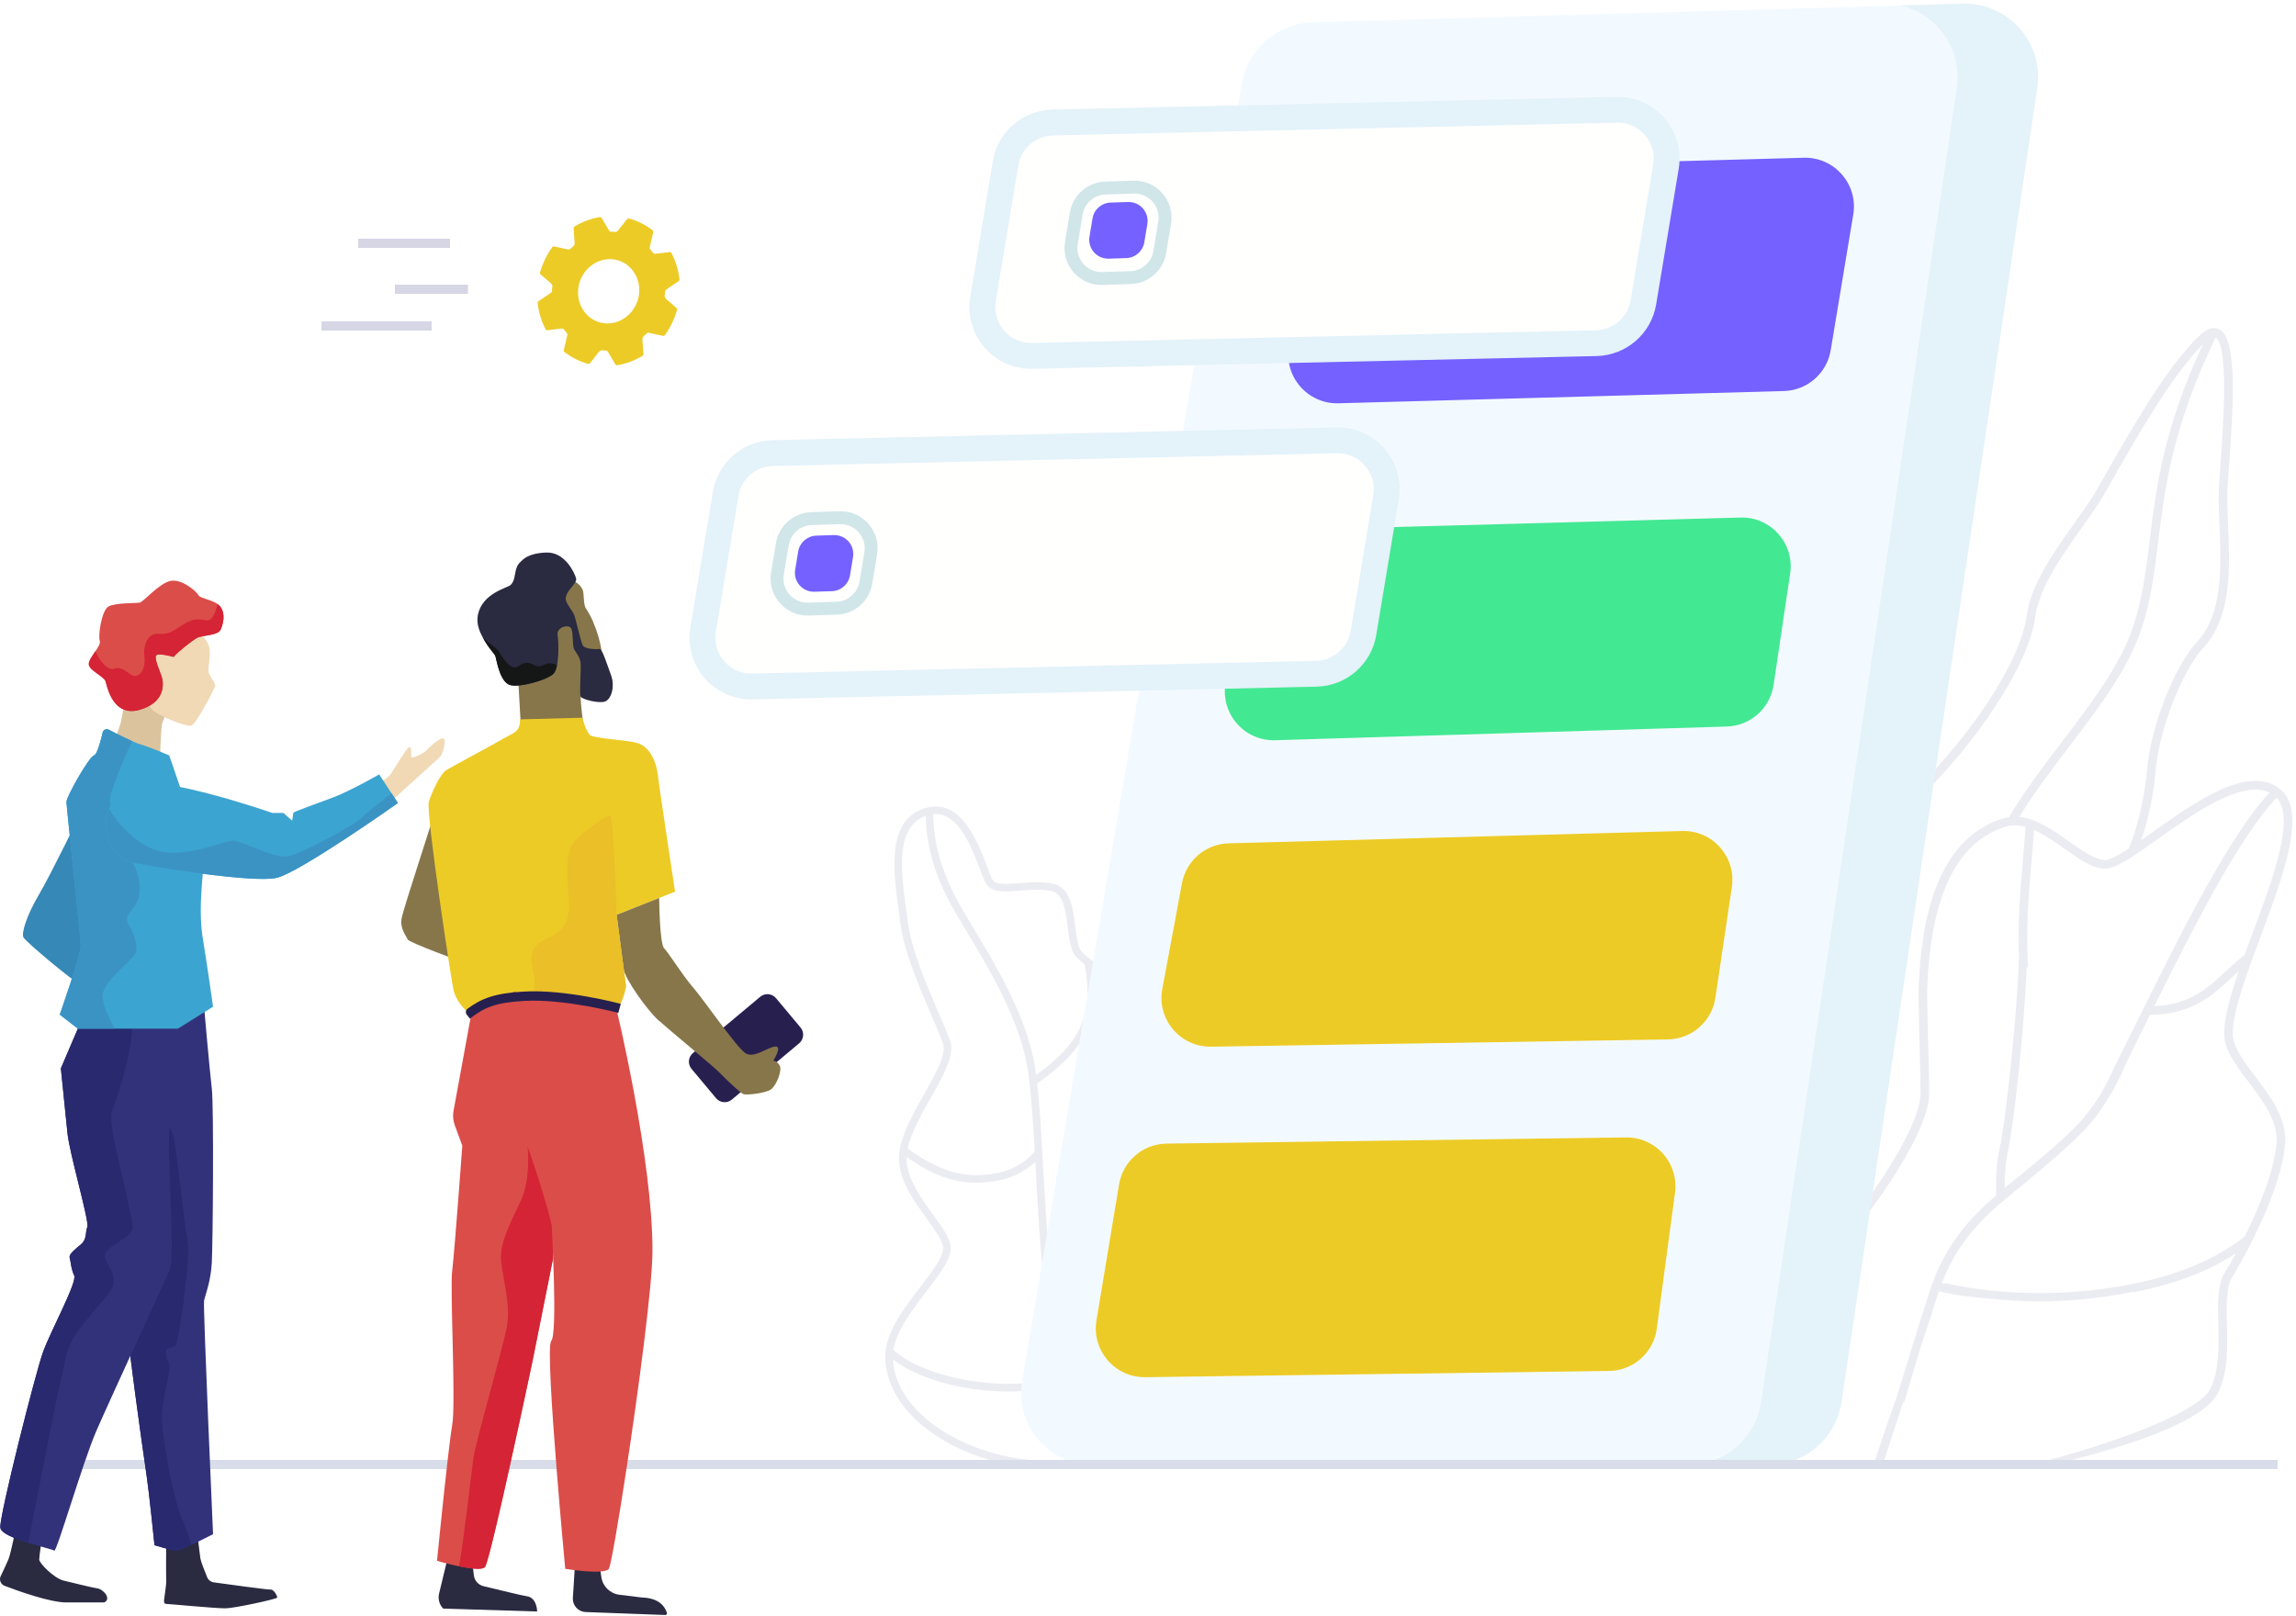
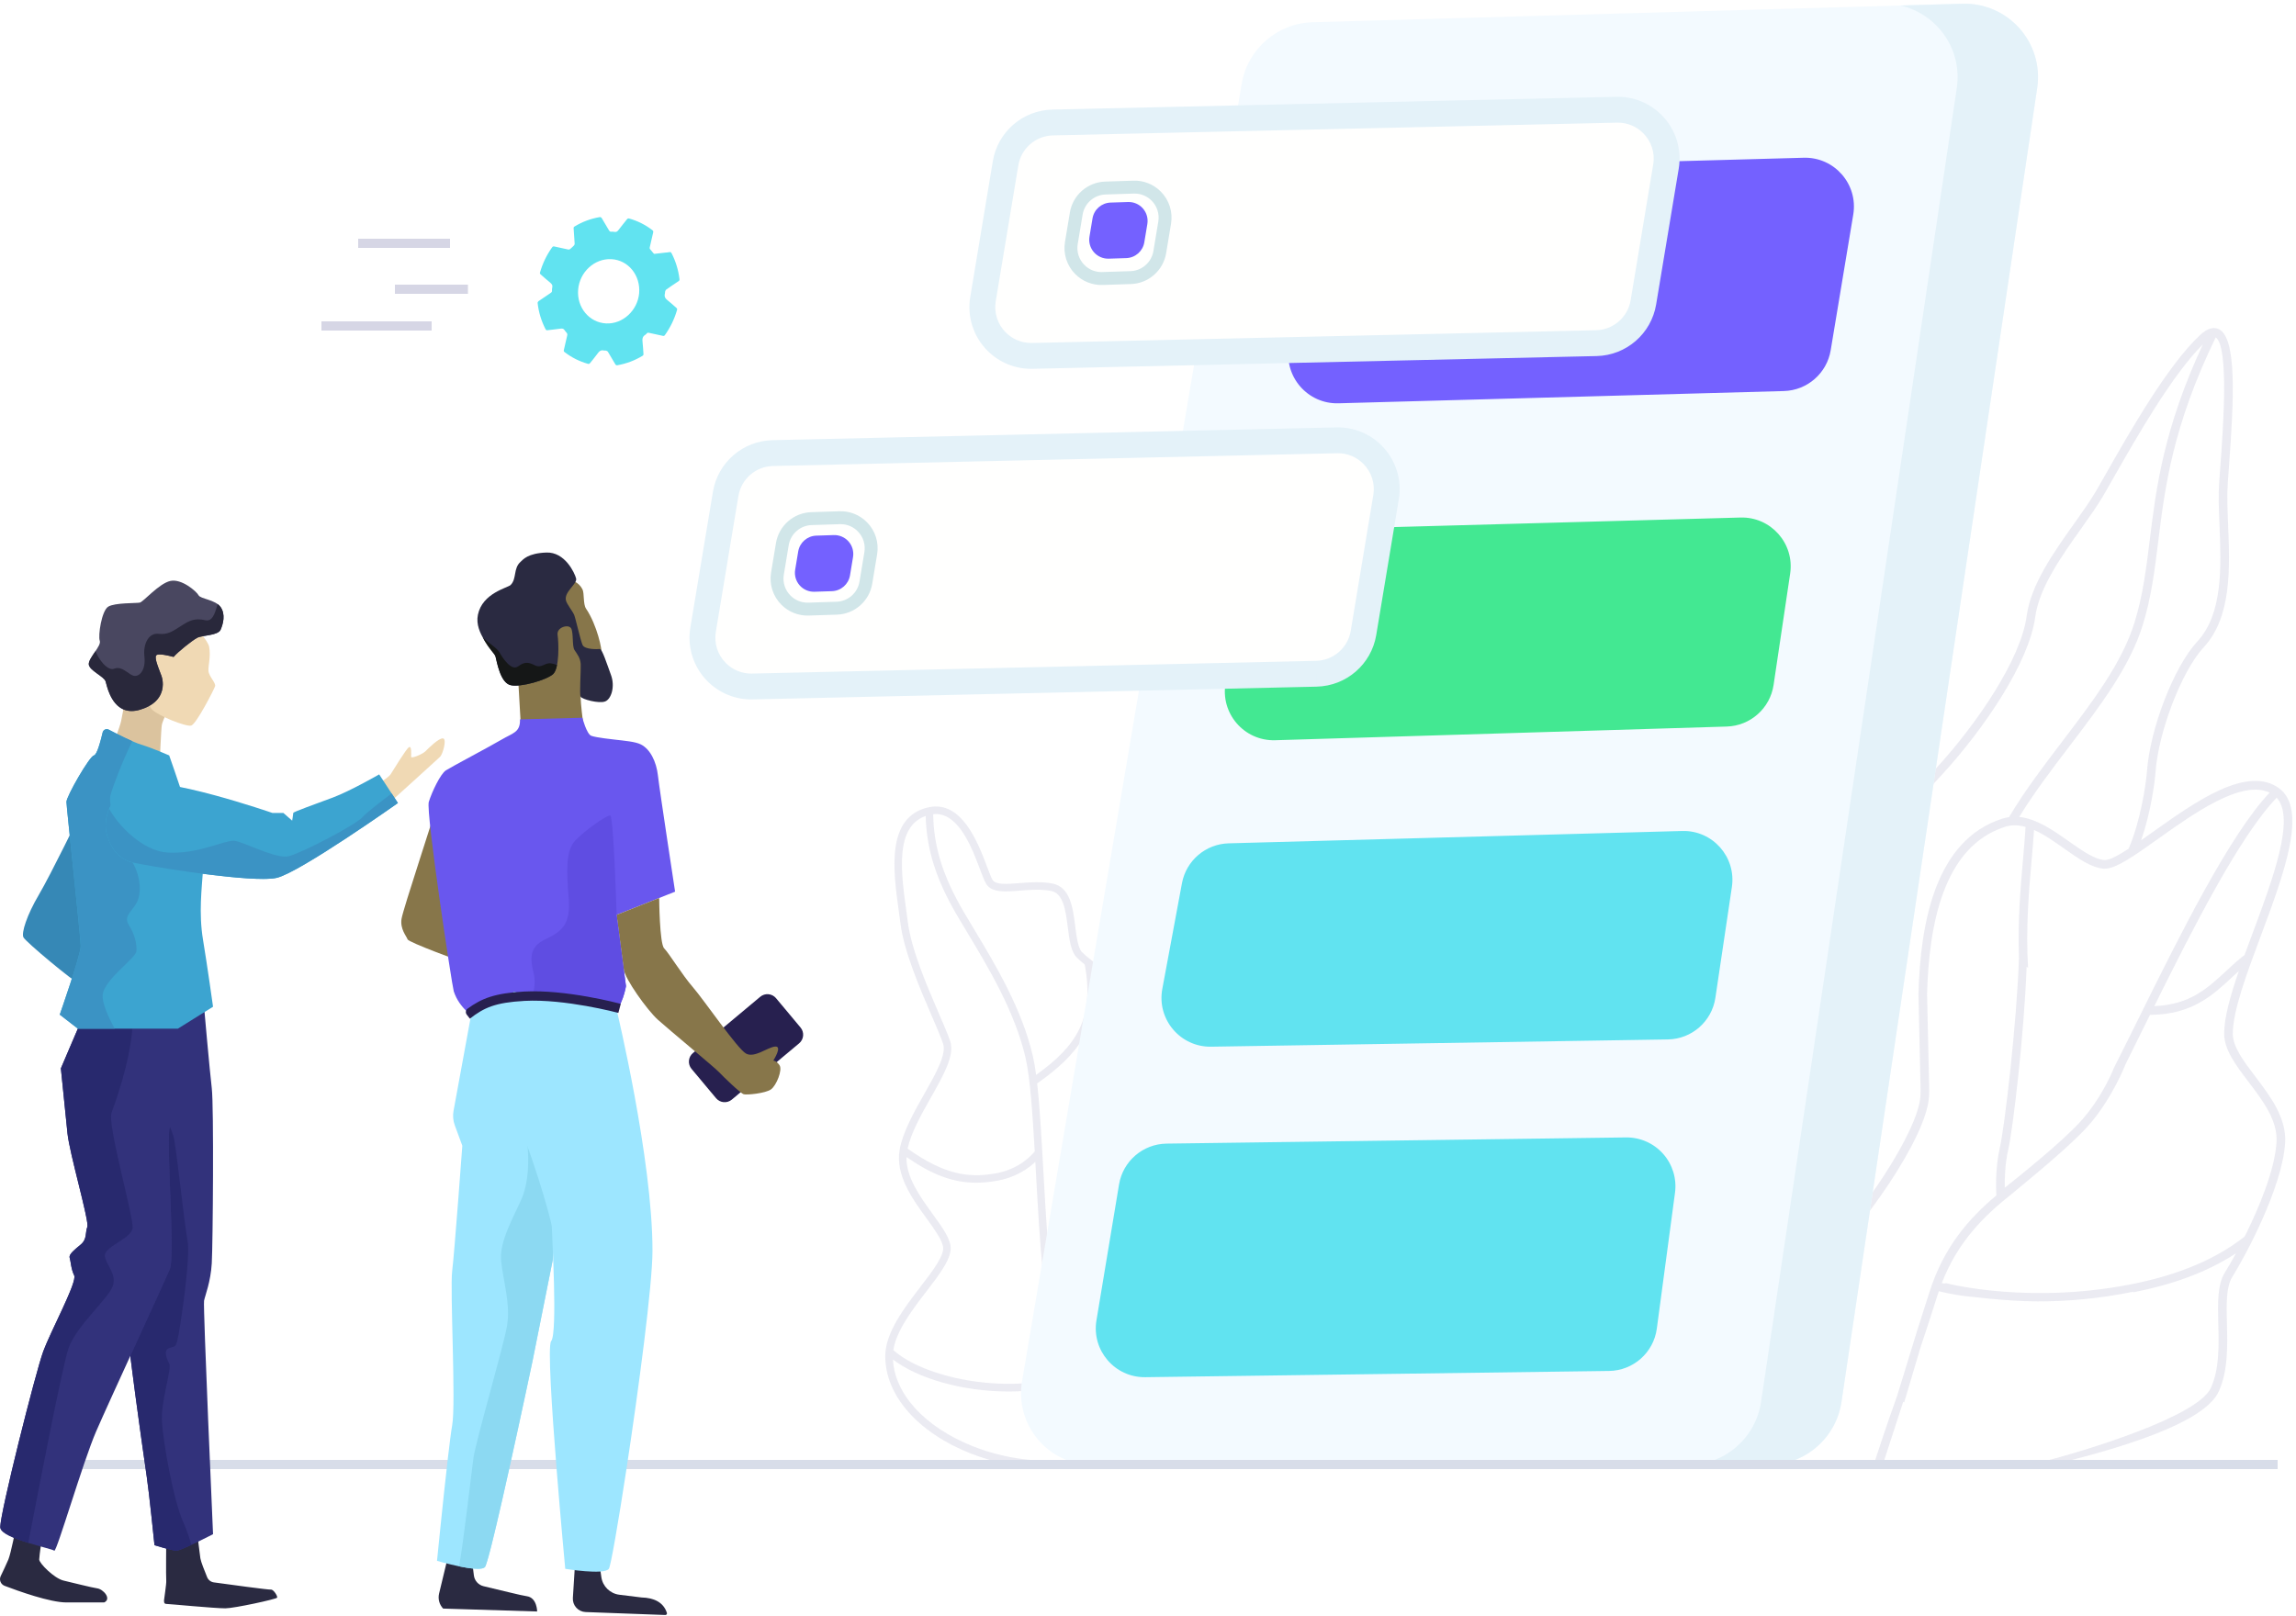
<svg xmlns="http://www.w3.org/2000/svg" width="250" height="176" viewBox="0 0 250 176">
  <g fill="none" fill-rule="evenodd">
    <path fill="#32327B" d="M247.878 124.439c-.202 3.03-1.906 7.113-3.46 10.224-3.216 2.555-7.272 4.112-11.456 5.019-11.644 2.526-20.977.095-21.07.07-.179.059-.326.025-.46-.009 1.77-4.571 4.651-7.366 7.688-9.768 1.978-1.647 6.384-5.219 8.335-7.452 2.528-2.892 3.941-6.496 4-6.648.674-1.367 1.409-2.85 2.192-4.432l.453-.915c4.553-.023 6.784-2.093 8.94-4.098.248-.232.493-.457.737-.678-.924 2.671-1.598 5.066-1.598 6.835 0 1.75 1.288 3.445 2.652 5.241 1.577 2.076 3.206 4.222 3.047 6.61zm-5.628 14.166c-.818 1.31-.767 3.293-.71 5.59.06 2.314.126 4.937-.813 6.97-1.455 3.154-13.827 6.897-18.55 8.095H205.09c.365-1.122 1.191-3.659 2.136-6.572l.115.034 1.763-5.94a313.261 313.261 0 0 0 1.853-5.696c.05-.157.106-.304.158-.457.65.167 1.528.34 2.58.497.015-.016 4.675.612 8.197.612 3.044 0 6.598-.27 10.41-1.06l-.037.071c3.989-.773 7.913-2.09 11.198-4.25a41.93 41.93 0 0 1-1.213 2.106zm-48.833 20.655c-.262-2.424-1.315-15.022 4.197-20.445 5.587-5.495 12.087-14.921 12.425-19.313.032-.413.026-1 .003-1.714h-.939c.024.697.03 1.262 0 1.642-.289 3.764-6.192 12.86-12.146 18.716-5.82 5.725-4.79 18.368-4.486 21.127l-4.658.113c.19-2.7 1.14-15.344 2.513-20.841 1.182-4.726 5.168-10.468 7.805-14.266.811-1.17 1.512-2.18 1.989-2.95 1.49-2.412 2.282-10.739 2.918-17.43.268-2.823.5-5.261.744-6.9.767-5.152 5.029-9.768 7.319-12.249l.38-.411c4.565-4.974 9.466-12.203 10.125-17.14.425-3.19 2.853-6.606 4.995-9.621.922-1.298 1.793-2.524 2.45-3.65.319-.547.697-1.213 1.123-1.963 2.392-4.207 6.335-11.138 9.683-14.457-4.289 9.236-5.085 15.645-5.785 21.329-.381 3.087-.74 6.004-1.653 8.955-1.364 4.414-4.53 8.573-7.883 12.977-2.023 2.657-4.111 5.404-5.784 8.228a4.34 4.34 0 0 0-.724.16c-7.305 2.338-8.929 11.373-9.137 19.093l.212 9.538h.939l-.213-9.538c.203-7.436 1.735-16.04 8.484-18.2.74-.237 1.49-.2 2.241.009-.06 1.042-.162 2.218-.272 3.464-.278 3.139-.595 6.892-.447 10.81-.238 7.002-1.54 18.322-2.09 20.697-.503 2.181-.406 4.56-.371 5.158-2.996 2.528-5.735 5.612-7.312 10.616-.35 1.11-.814 2.562-1.328 4.166l-2.157 7.028c-1.194 3.332-2.164 6.309-2.475 7.262h-10.685zm47.84-122.516c1.471 1 .798 10.078.508 13.992a192.69 192.69 0 0 0-.142 1.987c-.082 1.328-.02 2.856.046 4.474.184 4.521.393 9.645-2.423 12.682-2.533 2.733-5.145 9.477-5.478 14.152-.109 1.514-.74 5.526-2.001 8.412-1.108.718-2.05 1.227-2.581 1.227-1.12-.063-2.458-1.008-3.873-2.009-1.678-1.186-3.528-2.492-5.45-2.687 1.593-2.604 3.533-5.16 5.42-7.637 3.404-4.471 6.619-8.695 8.032-13.268.937-3.03 1.302-5.987 1.687-9.117.721-5.85 1.544-12.475 6.256-22.208zM235 91.347c3.872-2.757 9.1-6.476 12.126-5.02-4.39 4.638-9.88 15.731-14.32 24.7a580.66 580.66 0 0 1-2.64 5.291c-.486 1.235-1.69 3.613-3.416 5.587-1.963 2.247-6.66 6.028-8.464 7.453-.013-.985.03-2.623.375-4.117.531-2.302 1.76-12.864 2.005-19.952.053.04.11.071.16.115-.264-4.268.09-8.399.391-11.798.102-1.144.196-2.23.259-3.216 1.105.49 2.21 1.27 3.297 2.038 1.528 1.08 2.971 2.1 4.317 2.178 1.244.073 3.297-1.399 5.91-3.26zm10.285 10.265c-.302.808-.6 1.608-.885 2.391-.709.544-1.365 1.15-1.998 1.74-2.035 1.892-3.953 3.68-7.831 3.836 4.267-8.604 9.32-18.544 13.327-22.7 2.053 2.212-.419 8.847-2.613 14.733zm.878.328c2.527-6.774 5.138-13.78 1.994-16.088-3.472-2.55-9.144 1.487-13.701 4.73-.44.314-.884.63-1.319.933 1.046-2.982 1.49-6.332 1.567-7.417.316-4.422 2.858-11.022 5.231-13.581 3.081-3.323 2.864-8.654 2.672-13.358-.065-1.593-.126-3.098-.046-4.377.034-.553.084-1.224.14-1.976.545-7.336.87-14-1.104-14.954-.587-.283-1.265-.08-2.011.609-3.528 3.256-7.721 10.633-10.226 15.04-.424.747-.8 1.41-1.118 1.954-.636 1.09-1.495 2.3-2.405 3.58-2.205 3.103-4.704 6.62-5.16 10.04-.631 4.735-5.42 11.764-9.887 16.63l-.378.41c-2.358 2.553-6.747 7.308-7.557 12.746-.248 1.663-.48 4.113-.75 6.949-.594 6.246-1.407 14.8-2.782 17.026-.464.75-1.158 1.75-1.962 2.907-2.676 3.856-6.72 9.682-7.943 14.575-1.556 6.223-2.535 20.897-2.576 21.519h35.336c11.636-2.706 18.104-5.466 19.403-8.28 1.03-2.23.96-4.97.898-7.385-.052-2.057-.1-4 .567-5.07 1.393-2.228 5.441-9.694 5.769-14.601.182-2.74-1.634-5.13-3.236-7.24-1.266-1.667-2.461-3.24-2.461-4.674 0-2.478 1.48-6.446 3.045-10.647z" opacity=".1" />
-     <path fill="#EDCB26" d="M67.154 39.785l.075-.006a7.906 7.906 0 0 0 2.726-1.024c.083-.052.119-.106.109-.204-.033-.42-.047-.848-.097-1.264-.043-.346-.028-.643.314-.835.055-.03.1-.088.139-.137.051-.06.102-.082.164-.079l.067.01c.507.114 1.01.217 1.518.33l.07.01c.057.004.105-.014.152-.082a8.96 8.96 0 0 0 1.328-2.743c.025-.096.013-.161-.07-.23-.314-.263-.609-.556-.933-.804-.266-.199-.417-.416-.313-.777.019-.064-.002-.135.021-.2.024-.077.062-.173.119-.212.44-.313.887-.612 1.335-.91.093-.06.125-.13.107-.237a8.376 8.376 0 0 0-.844-2.784c-.048-.092-.093-.154-.18-.158l-.087.011c-.135.035-.276.038-.414.05l-1.22.14-.076-.055c-.137-.16-.27-.32-.402-.485-.024-.034-.027-.103-.019-.15.123-.542.242-1.084.373-1.622.037-.138.004-.209-.096-.283a7.361 7.361 0 0 0-2.5-1.252l-.081-.015c-.066-.004-.115.023-.172.096-.31.398-.637.782-.938 1.185-.106.137-.208.2-.351.194l-.079-.01a.844.844 0 0 0-.145-.018 2.528 2.528 0 0 0-.198 0l-.043.002c-.086-.004-.143-.047-.194-.134a63.175 63.175 0 0 0-.812-1.369.246.246 0 0 0-.164-.094l-.023.002a7.78 7.78 0 0 0-2.761 1.026c-.089.057-.106.107-.1.204.043.556.082 1.115.112 1.67a.297.297 0 0 1-.068.187c-.134.138-.277.27-.424.393a.277.277 0 0 1-.172.057h-.013a90.355 90.355 0 0 1-1.55-.337l-.056-.009c-.066-.003-.11.024-.161.091a8.87 8.87 0 0 0-1.324 2.738c-.03.096-.017.157.058.217.351.3.683.619 1.04.896.204.16.296.326.222.592a.817.817 0 0 0-.017.274c.007.125-.043.198-.145.262-.443.294-.882.594-1.322.897-.051.04-.108.139-.1.2a8.094 8.094 0 0 0 .87 2.864c.037.069.08.102.144.105l.05-.003c.473-.06.944-.102 1.418-.172a.81.81 0 0 1 .154-.01c.134.006.237.062.32.21.062.105.166.18.233.285.035.054.06.143.045.202-.12.552-.247 1.1-.379 1.646-.021.101-.003.153.071.212a7.435 7.435 0 0 0 2.541 1.282l.07.013c.074.004.128-.03.185-.103.27-.349.566-.683.82-1.043.152-.215.309-.348.535-.337a.612.612 0 0 1 .135.022l.05.008.073-.002h.051l.067.01c.07.022.159.06.198.121.278.45.55.91.813 1.37.042.073.088.101.15.105m-.593-11.56h.016c1.833.1 3.182 1.76 3.018 3.703-.165 1.892-1.79 3.385-3.59 3.296h-.016c-1.846-.1-3.2-1.751-3.036-3.686.162-1.915 1.782-3.403 3.608-3.313" />
+     <path fill="#61E3F0" d="M67.154 39.785l.075-.006a7.906 7.906 0 0 0 2.726-1.024c.083-.052.119-.106.109-.204-.033-.42-.047-.848-.097-1.264-.043-.346-.028-.643.314-.835.055-.03.1-.088.139-.137.051-.06.102-.082.164-.079l.067.01c.507.114 1.01.217 1.518.33l.07.01c.057.004.105-.014.152-.082a8.96 8.96 0 0 0 1.328-2.743c.025-.096.013-.161-.07-.23-.314-.263-.609-.556-.933-.804-.266-.199-.417-.416-.313-.777.019-.064-.002-.135.021-.2.024-.077.062-.173.119-.212.44-.313.887-.612 1.335-.91.093-.06.125-.13.107-.237a8.376 8.376 0 0 0-.844-2.784c-.048-.092-.093-.154-.18-.158l-.087.011c-.135.035-.276.038-.414.05l-1.22.14-.076-.055c-.137-.16-.27-.32-.402-.485-.024-.034-.027-.103-.019-.15.123-.542.242-1.084.373-1.622.037-.138.004-.209-.096-.283a7.361 7.361 0 0 0-2.5-1.252l-.081-.015c-.066-.004-.115.023-.172.096-.31.398-.637.782-.938 1.185-.106.137-.208.2-.351.194l-.079-.01a.844.844 0 0 0-.145-.018 2.528 2.528 0 0 0-.198 0l-.043.002c-.086-.004-.143-.047-.194-.134a63.175 63.175 0 0 0-.812-1.369.246.246 0 0 0-.164-.094l-.023.002a7.78 7.78 0 0 0-2.761 1.026c-.089.057-.106.107-.1.204.043.556.082 1.115.112 1.67a.297.297 0 0 1-.068.187c-.134.138-.277.27-.424.393a.277.277 0 0 1-.172.057h-.013a90.355 90.355 0 0 1-1.55-.337l-.056-.009c-.066-.003-.11.024-.161.091a8.87 8.87 0 0 0-1.324 2.738c-.03.096-.017.157.058.217.351.3.683.619 1.04.896.204.16.296.326.222.592a.817.817 0 0 0-.017.274c.007.125-.043.198-.145.262-.443.294-.882.594-1.322.897-.051.04-.108.139-.1.2a8.094 8.094 0 0 0 .87 2.864c.037.069.08.102.144.105l.05-.003c.473-.06.944-.102 1.418-.172a.81.81 0 0 1 .154-.01c.134.006.237.062.32.21.062.105.166.18.233.285.035.054.06.143.045.202-.12.552-.247 1.1-.379 1.646-.021.101-.003.153.071.212a7.435 7.435 0 0 0 2.541 1.282l.07.013c.074.004.128-.03.185-.103.27-.349.566-.683.82-1.043.152-.215.309-.348.535-.337a.612.612 0 0 1 .135.022l.05.008.073-.002h.051l.067.01c.07.022.159.06.198.121.278.45.55.91.813 1.37.042.073.088.101.15.105m-.593-11.56h.016c1.833.1 3.182 1.76 3.018 3.703-.165 1.892-1.79 3.385-3.59 3.296h-.016c-1.846-.1-3.2-1.751-3.036-3.686.162-1.915 1.782-3.403 3.608-3.313" />
    <path fill="#32327B" d="M50.95 32v-1H43v1h7.95zM49 27v-1H39v1h10zM47 36v-1H35v1h12z" opacity=".2" />
    <path fill="#32327B" d="M127.602 153.64c-1.923 2.074-4.213 3.483-6.654 4.352-.667-1.033-3.125-5.046-5.127-11.023-.86-2.567-1.356-6.74-1.704-11.265l.146.444c3.058-1.004 10.822-4.9 13.472-9.063.169 1.177-.187 2.229-.552 3.304-.412 1.22-.84 2.481-.52 3.935.367 1.665 1.81 2.743 3.34 3.885 1.688 1.261 3.435 2.566 3.631 4.722.235 2.574-1.738 6.076-6.032 10.709zm-21.678 3.87c-5.228-2.085-8.509-5.676-8.693-9.446 2.68 2.057 7.56 3.486 12.569 3.486 2.207 0 4.436-.28 6.513-.903 1.589 3.898 3.183 6.581 3.833 7.61-4.782 1.453-10.043.922-14.222-.746zm-5.043-16.874c1.55-2.022 2.889-3.768 2.596-5.083-.218-.982-1.01-2.075-1.93-3.341-1.37-1.89-2.9-4.008-2.843-6.196 2.81 1.94 5.074 2.793 7.587 2.793.692 0 1.402-.065 2.148-.189 2.144-.358 3.538-1.364 4.292-2.084l.065 1.16c.4 7.2.851 15.36 2.249 19.532.313.935.637 1.82.964 2.657-6.737 1.985-15.4.155-18.74-2.848.32-2.1 2.057-4.373 3.612-6.401zm.476-21.098c1.4-2.478 2.61-4.618 2.11-6.122-.25-.748-.718-1.834-1.261-3.091-1.259-2.92-2.983-6.917-3.36-9.925-.052-.428-.115-.877-.179-1.343-.557-4.033-1.242-9.006 2.126-10.192.092 3.637 1.123 6.902 3.402 10.802.36.615.75 1.264 1.157 1.942 2.31 3.841 5.183 8.622 6.33 13.664.477 2.105.742 5.9.985 10.124-.325.414-1.701 1.972-4.364 2.416-2.823.47-5.41.17-9.478-2.715.381-1.742 1.47-3.68 2.532-5.56zm.531-30.883c2.554 0 3.961 3.739 4.825 6.038.26.687.463 1.23.652 1.544.603 1.005 2.03.892 3.683.761 1.083-.086 2.312-.183 3.407.036 1.345.269 1.583 2.155 1.814 3.98.17 1.351.331 2.627.978 3.273.253.253.548.503.864.757 1.113 5.961-.986 8.926-5.294 12.03-.1-.756-.211-1.427-.338-1.983-1.175-5.17-4.086-10.012-6.426-13.904-.405-.675-.794-1.32-1.151-1.933-2.241-3.834-3.234-7.023-3.294-10.583.095-.01.188-.016.28-.016zm20.05 20.638c.252.882-.07 2.627-.382 4.314-.545 2.946-1.108 5.992.547 7.098 3.088 2.063 4.602 3.702 5.253 5.123-1.854 4.105-10.138 8.327-13.275 9.391-.186-2.5-.33-5.09-.468-7.568-.199-3.585-.39-7.03-.683-9.653 4.497-3.163 6.963-6.274 6.132-12.206 1.2.942 2.452 2.022 2.875 3.501zm12.511 33.564c-.23-2.52-2.21-4-3.957-5.304-1.403-1.048-2.728-2.038-3.03-3.405-.27-1.231.102-2.331.497-3.496.953-2.814 1.939-5.724-5.4-10.627-1.209-.806-.672-3.709-.199-6.27.345-1.861.67-3.62.364-4.687-.54-1.885-2.122-3.117-3.519-4.204-.519-.403-1.01-.786-1.38-1.156-.448-.448-.598-1.642-.744-2.796-.255-2.014-.543-4.297-2.466-4.68-1.206-.243-2.495-.14-3.632-.05-1.381.11-2.574.204-2.916-.366-.151-.25-.353-.79-.588-1.412-.956-2.544-2.74-7.28-6.373-6.48-4.662 1.027-3.846 6.933-3.25 11.245.064.462.126.908.179 1.333.39 3.123 2.14 7.182 3.42 10.147.535 1.24.997 2.31 1.235 3.025.386 1.16-.795 3.25-2.046 5.462-1.146 2.028-2.331 4.125-2.683 6.066-.501 2.767 1.398 5.386 2.925 7.49.828 1.143 1.612 2.222 1.793 3.038.209.943-1.081 2.626-2.447 4.408-1.785 2.328-3.807 4.966-3.837 7.501-.05 4.268 3.484 8.342 9.226 10.632a23.62 23.62 0 0 0 8.655 1.65c4.99 0 10.134-1.633 13.926-5.724 4.523-4.88 6.508-8.484 6.247-11.34z" opacity=".1" />
    <path fill="#EDCB26" d="M47.864 92.539l-2.904 8.901s2.122 1.995 3.13 2.399c1.008.403 2.36.456 2.36.456l-1.788-11.4-.798-.356" />
    <path fill="#F3FAFF" d="M192.547 159.548h-73.56c-4.834 0-8.508-4.348-7.701-9.115l23.913-141.3a8.059 8.059 0 0 1 7.717-6.711L213.685.407c4.975-.142 8.869 4.247 8.136 9.17l-21.312 143.106a8.051 8.051 0 0 1-7.962 6.865" />
    <path fill="#E4F2F9" d="M213.685.407l-6.768.192c3.973.891 6.78 4.735 6.149 8.978l-21.312 143.106a8.05 8.05 0 0 1-7.963 6.865h8.756a8.05 8.05 0 0 0 7.962-6.865L221.821 9.577c.733-4.923-3.161-9.312-8.136-9.17" />
    <path fill="#D8DDE9" d="M6 160v-1h242v1z" />
    <path fill="#7461FF" d="M194.236 42.589l-48.498 1.334c-3.344.092-5.941-2.888-5.393-6.188l2.457-14.776a5.319 5.319 0 0 1 5.1-4.444L196.4 17.18c3.343-.092 5.941 2.889 5.392 6.188l-2.456 14.776a5.319 5.319 0 0 1-5.1 4.445" />
-     <path fill="#EDCB26" d="M181.605 113.206l-49.734.79c-3.36.053-5.927-2.985-5.313-6.29l2.14-11.513a5.319 5.319 0 0 1 5.083-4.345l49.39-1.344c3.306-.09 5.891 2.828 5.405 6.1l-1.796 12.067a5.318 5.318 0 0 1-5.175 4.535" />
+     <path fill="#61E3F0" d="M181.605 113.206l-49.734.79c-3.36.053-5.927-2.985-5.313-6.29l2.14-11.513a5.319 5.319 0 0 1 5.083-4.345l49.39-1.344c3.306-.09 5.891 2.828 5.405 6.1l-1.796 12.067a5.318 5.318 0 0 1-5.175 4.535" />
    <path fill="#43E892" d="M188.018 79.129l-49.17 1.49c-3.392.103-6.01-2.952-5.391-6.287l2.282-12.282a5.319 5.319 0 0 1 5.083-4.345l48.693-1.34c3.307-.091 5.894 2.827 5.407 6.1l-1.805 12.13a5.318 5.318 0 0 1-5.1 4.534" />
-     <path fill="#EDCB26" d="M175.203 149.311l-50.498.68c-3.314.045-5.861-2.92-5.318-6.19l2.461-14.804a5.318 5.318 0 0 1 5.175-4.445l50.017-.674a5.318 5.318 0 0 1 5.343 6.023l-1.98 14.797a5.318 5.318 0 0 1-5.2 4.613" />
+     <path fill="#61E3F0" d="M175.203 149.311l-50.498.68c-3.314.045-5.861-2.92-5.318-6.19l2.461-14.804a5.318 5.318 0 0 1 5.175-4.445l50.017-.674a5.318 5.318 0 0 1 5.343 6.023l-1.98 14.797a5.318 5.318 0 0 1-5.2 4.613" />
    <path fill="#FFFFFE" d="M143.337 73.377l-61.414 1.388c-3.334.076-5.914-2.9-5.367-6.189l2.459-14.786a5.317 5.317 0 0 1 5.125-4.444l61.415-1.39c3.333-.074 5.913 2.9 5.367 6.19l-2.459 14.786a5.318 5.318 0 0 1-5.126 4.445M173.815 37.372l-61.414 1.388c-3.334.076-5.914-2.9-5.367-6.189l2.458-14.785a5.319 5.319 0 0 1 5.126-4.445l61.415-1.389c3.333-.075 5.913 2.9 5.366 6.19l-2.458 14.785a5.32 5.32 0 0 1-5.126 4.445" />
    <path fill="#D1E6E9" d="M123.11 30.234l-.023-.704-3.068.099-.088.002a2.6 2.6 0 0 1-1.857-.775 2.613 2.613 0 0 1-.726-2.276l.534-3.208a2.621 2.621 0 0 1 2.501-2.19l3.068-.099.087-.001a2.6 2.6 0 0 1 1.858.774 2.61 2.61 0 0 1 .725 2.277l-.533 3.208a2.621 2.621 0 0 1-2.501 2.19l.045 1.406a4.028 4.028 0 0 0 3.844-3.366l.533-3.207a4.02 4.02 0 0 0-1.114-3.497 4.01 4.01 0 0 0-2.99-1.19l-3.067.099a4.03 4.03 0 0 0-3.845 3.365l-.008.053-.525 3.155a4.018 4.018 0 0 0 1.114 3.497 4.007 4.007 0 0 0 2.99 1.19l3.068-.1-.023-.702M91.106 66.238l-.022-.703-3.068.1h-.087a2.6 2.6 0 0 1-1.858-.774 2.61 2.61 0 0 1-.725-2.276l.533-3.208a2.621 2.621 0 0 1 2.501-2.19l3.068-.099.088-.001c.734 0 1.382.297 1.857.775a2.61 2.61 0 0 1 .725 2.276l-.533 3.208a2.62 2.62 0 0 1-2.502 2.19l.023.702.023.704a4.029 4.029 0 0 0 3.844-3.366l.533-3.207a4.02 4.02 0 0 0-1.114-3.498 4.009 4.009 0 0 0-2.99-1.19l-3.067.1a4.029 4.029 0 0 0-3.844 3.365l-.533 3.208a4.018 4.018 0 0 0 1.114 3.498 4.01 4.01 0 0 0 2.99 1.189l3.067-.1-.023-.703" />
    <path fill="#E4F2F9" d="M143.337 73.377l-.031-1.407-61.415 1.388-.092.001a3.875 3.875 0 0 1-2.773-1.156 3.895 3.895 0 0 1-1.082-3.396l2.458-14.786a3.91 3.91 0 0 1 3.77-3.269l61.415-1.388.092-.001c1.099 0 2.063.442 2.773 1.156a3.896 3.896 0 0 1 1.081 3.397L147.076 68.7a3.911 3.911 0 0 1-3.77 3.269l.063 2.813a6.725 6.725 0 0 0 6.482-5.62l2.459-14.786a6.713 6.713 0 0 0-1.858-5.838 6.697 6.697 0 0 0-4.929-1.989L84.11 47.94a6.725 6.725 0 0 0-6.483 5.62l-2.458 14.787a6.713 6.713 0 0 0 1.857 5.837 6.696 6.696 0 0 0 4.93 1.989l61.414-1.389-.032-1.406M173.815 37.372l-.032-1.407-61.414 1.389h-.092c-1.1 0-2.063-.442-2.773-1.156a3.897 3.897 0 0 1-1.082-3.395l2.458-14.787a3.911 3.911 0 0 1 3.77-3.269l61.415-1.388.092-.001a3.875 3.875 0 0 1 2.773 1.157 3.897 3.897 0 0 1 1.081 3.396l-.023.139-2.435 14.647a3.91 3.91 0 0 1-3.77 3.268l.064 2.814a6.726 6.726 0 0 0 6.482-5.62l2.459-14.787a6.713 6.713 0 0 0-1.858-5.837 6.696 6.696 0 0 0-4.93-1.99l-61.414 1.389a6.725 6.725 0 0 0-6.482 5.62l-2.458 14.787a6.711 6.711 0 0 0 1.858 5.838 6.695 6.695 0 0 0 4.928 1.988l61.415-1.388-.032-1.407" />
    <path fill="#27204F" d="M77.966 119.604l-2.671-3.195a1.22 1.22 0 0 1 .153-1.72l7.33-6.129a1.22 1.22 0 0 1 1.72.153l2.67 3.196a1.221 1.221 0 0 1-.152 1.719l-7.33 6.129a1.221 1.221 0 0 1-1.72-.153" />
    <path fill="#2A2A41" d="M48.918 168.953l-1.107 4.598a1.775 1.775 0 0 0 .44 1.64l10.236.318s0-1.528-1.153-1.668c-.53-.065-3.084-.717-4.672-1.084a1.386 1.386 0 0 1-1.064-1.182l-.262-2.113-2.418-.509" />
    <path fill="#87764A" d="M47.623 87.45c-.339 1.443-3.734 11.521-3.903 12.635-.17 1.114.547 1.878.656 2.217.108.34 5.963 2.461 5.963 2.461l-2.716-17.312M58.75 63.228c1.382-.232 3.867-.656 4.673.96.213.427.056 1.606.388 2.1 1.225 1.817 1.767 4.545 1.676 4.828-.124.385-1.9 3.255-2.195 3.795-.295.54.329 4.774.329 4.774l-6.886-.23-.275-4.8-1.088-4.233 3.379-7.194" />
    <path fill="#2A2A41" d="M52.037 66.955c-.426 2.058 1.76 3.942 1.917 4.542.157.6.526 2.875 1.65 3.126 1.122.253 3.919-.573 4.62-1.205.7-.63.619-3.398.49-4.261-.13-.864 1.22-1.216 1.482-.707.26.508.087 1.931.355 2.342.267.411.647.857.68 1.553.034.696-.15 3.245-.011 3.529.138.285 2.015.787 2.682.517.666-.27 1.081-1.628.632-2.857-.449-1.228-.977-2.885-1.225-2.852-.248.032-1.646.076-1.877-.44-.23-.516-.774-2.97-.929-3.315-.154-.344-.762-1.113-.872-1.503-.27-.95 1.255-1.825 1.098-2.425-.156-.6-1.216-2.903-3.245-2.822-2.03.081-2.514.753-2.81 1.019-.804.722-.388 1.822-1.073 2.514-.313.315-3.072.865-3.564 3.245" />
    <path fill="#151717" d="M59.984 72.244c-.689-.086-1.014.582-1.766.206-.751-.377-1.124-.363-1.816.134-.69.496-1.588-.773-2.007-1.515-.28-.496-1.128-.984-1.812-1.617.594 1.178 1.303 1.782 1.371 2.045.157.6.526 2.875 1.65 3.126 1.122.253 3.919-.573 4.62-1.205.2-.181.336-.542.426-.98-.227-.1-.47-.168-.666-.194" />
-     <path fill="#EDCB26" d="M73.508 97.113S71.81 85.995 71.64 84.468c-.17-1.528-.848-2.886-1.867-3.395-.602-.301-1.74-.395-2.885-.527v-.001s-1.953-.202-2.503-.406c-.51-.188-.976-1.97-.976-1.97l-6.788.177c.04 1.435-.794 1.486-1.996 2.199-1.256.744-5.474 2.97-6.068 3.352-.594.382-1.527 2.333-1.867 3.437-.34 1.103 2.529 20.033 2.716 20.622.594 1.867 2.257 2.915 2.681 3.057.424.14 13.273.027 14.589-.651 1.086-.56 1.485-2.958 1.485-2.958l-1.02-7.768 6.367-2.523" />
+     <path fill="#6957EE" d="M73.508 97.113S71.81 85.995 71.64 84.468c-.17-1.528-.848-2.886-1.867-3.395-.602-.301-1.74-.395-2.885-.527v-.001s-1.953-.202-2.503-.406c-.51-.188-.976-1.97-.976-1.97l-6.788.177c.04 1.435-.794 1.486-1.996 2.199-1.256.744-5.474 2.97-6.068 3.352-.594.382-1.527 2.333-1.867 3.437-.34 1.103 2.529 20.033 2.716 20.622.594 1.867 2.257 2.915 2.681 3.057.424.14 13.273.027 14.589-.651 1.086-.56 1.485-2.958 1.485-2.958l-1.02-7.768 6.367-2.523" />
    <path fill="#87764A" d="M71.775 97.8s.035 4.98.544 5.489c.51.509 1.952 2.874 3.14 4.243 1.188 1.369 4.838 6.704 5.771 7.213.934.51 2.314-.678 3.162-.763.85-.085-.192 1.527-.192 1.527s.34 0 .68.51c.339.508-.34 2.206-.934 2.63-.594.425-2.63.627-2.97.525-.34-.1-2.201-1.883-2.67-2.392-.47-.509-5.477-4.643-6.666-5.716-1.188-1.073-3.582-4.443-3.717-5.477l-.782-5.953 4.634-1.837" />
    <path fill="#2A2A41" d="M62.832 169.462a.177.177 0 0 0-.177.166l-.278 4.407a1.444 1.444 0 0 0 1.382 1.534l8.678.322c.12.005.215-.111.179-.225-.373-1.185-1.45-1.652-2.758-1.684l-2.42-.298a2.262 2.262 0 0 1-1.962-1.925l-.306-2.145a.176.176 0 0 0-.175-.152h-2.163" />
    <path fill="#ACAEAF" d="M66.665 110.367h.001m.002-.001l.001-.001h-.001m.003 0l.001-.001h-.001m.002-.001l.003-.001c1.086-.56 1.485-2.958 1.485-2.958s-.4 2.397-1.485 2.958l-.003.001" />
-     <path fill="#EABF28" d="M61.452 110.909l.09-1.85-3.598-.654a4.028 4.028 0 0 0 .161-2.4c-.382-1.592-.498-2.865 1.247-3.692 1.745-.828 2.827-1.58 2.572-4.514-.254-2.933-.318-5.161.7-6.243 1-1.063 3.35-2.739 3.797-2.739l.022.002c.382.064.698 10.817.698 10.817l.003.02v.01l.001.004.001.004 1.015 7.73s-.4 2.397-1.485 2.958l-.003.001-.002.001h-.002l-.001.002h-.002a.087.087 0 0 1-.01.005c-.54.254-2.702.428-5.204.538" />
-     <path fill="#DB4D49" d="M51.296 110.542l-1.912 10.44a2.996 2.996 0 0 0 .136 1.577l.82 2.222s-.85 11.605-1.104 13.642c-.255 2.037.424 14.427 0 16.803-.113.63-.281 1.963-.47 3.583-.519 4.491-1.182 11.184-1.182 11.184s4.622 1.357 5.216.679c.286-.326 1.494-5.518 2.67-10.821a1293.488 1293.488 0 0 0 2.507-11.584l2.206-11.032 1.358-28.176-5.6-1.018-4.645 2.5" />
+     <path fill="#5F4DE2" d="M61.452 110.909l.09-1.85-3.598-.654a4.028 4.028 0 0 0 .161-2.4c-.382-1.592-.498-2.865 1.247-3.692 1.745-.828 2.827-1.58 2.572-4.514-.254-2.933-.318-5.161.7-6.243 1-1.063 3.35-2.739 3.797-2.739l.022.002c.382.064.698 10.817.698 10.817l.003.02v.01l.001.004.001.004 1.015 7.73s-.4 2.397-1.485 2.958l-.003.001-.002.001h-.002l-.001.002h-.002a.087.087 0 0 1-.01.005c-.54.254-2.702.428-5.204.538" />
+     <path fill="#9DE6FF" d="M51.296 110.542l-1.912 10.44a2.996 2.996 0 0 0 .136 1.577l.82 2.222s-.85 11.605-1.104 13.642c-.255 2.037.424 14.427 0 16.803-.113.63-.281 1.963-.47 3.583-.519 4.491-1.182 11.184-1.182 11.184s4.622 1.357 5.216.679c.286-.326 1.494-5.518 2.67-10.821a1293.488 1293.488 0 0 0 2.507-11.584l2.206-11.032 1.358-28.176-5.6-1.018-4.645 2.5" />
    <path fill="#ACAEAF" d="M52.03 170.862c.372 0 .652-.055.77-.19.057-.066.151-.325.274-.74-.123.415-.217.674-.274.74-.118.136-.398.19-.77.19" />
    <path fill="#292B39" d="M51.507 170.85" />
    <path fill="#ACAEAF" d="M55.436 160.006l.034-.155a1293.488 1293.488 0 0 0 2.507-11.584l2.206-11.032.823-17.068-.822 17.068-2.207 11.032s-1.235 5.857-2.507 11.584c-.01.051-.023.103-.034.155" />
-     <path fill="#D42435" d="M52.03 170.862c-.16 0-.336-.01-.523-.028-.466-.044-1-.137-1.524-.244.474-2.476 1.335-10.102 1.566-11.78.255-1.85 3.225-11.985 3.65-14.362.424-2.376-.425-5.007-.636-7.129-.211-2.121 1.4-4.837 2.248-6.789.848-1.951 1.018-5.516 0-9.165l4.257-2.487-.885 18.357-2.206 11.032s-1.235 5.857-2.507 11.584c-.01.051-.023.103-.034.155-.93 4.19-1.875 8.282-2.362 9.926-.123.415-.217.674-.274.74-.118.135-.398.19-.77.19" />
-     <path fill="#DB4D49" d="M55.94 121.45c1.528 2.546 4.145 11.499 4.145 12.178 0 .68.65 11.584-.071 12.433-.382.45.07 7.378.581 13.798.453 5.702.952 11.003.952 11.003s4.238.699 4.747 0c.206-.283 1.021-4.976 1.92-10.882 1.325-8.701 2.83-20.034 2.832-23.764.006-9.992-3.905-26.247-3.905-26.247l-11.2-1.928v13.408" />
+     <path fill="#8CD9F2" d="M52.03 170.862c-.16 0-.336-.01-.523-.028-.466-.044-1-.137-1.524-.244.474-2.476 1.335-10.102 1.566-11.78.255-1.85 3.225-11.985 3.65-14.362.424-2.376-.425-5.007-.636-7.129-.211-2.121 1.4-4.837 2.248-6.789.848-1.951 1.018-5.516 0-9.165l4.257-2.487-.885 18.357-2.206 11.032s-1.235 5.857-2.507 11.584c-.01.051-.023.103-.034.155-.93 4.19-1.875 8.282-2.362 9.926-.123.415-.217.674-.274.74-.118.135-.398.19-.77.19" />
+     <path fill="#9DE6FF" d="M55.94 121.45c1.528 2.546 4.145 11.499 4.145 12.178 0 .68.65 11.584-.071 12.433-.382.45.07 7.378.581 13.798.453 5.702.952 11.003.952 11.003s4.238.699 4.747 0c.206-.283 1.021-4.976 1.92-10.882 1.325-8.701 2.83-20.034 2.832-23.764.006-9.992-3.905-26.247-3.905-26.247l-11.2-1.928v13.408" />
    <path fill="#27204F" d="M51.162 110.943l-.342-.439a.457.457 0 0 1 .095-.65c1.52-1.116 2.96-1.688 6.144-1.863 4.54-.252 10.293 1.275 10.534 1.34l-.263.984c-.058-.015-5.833-1.547-10.216-1.307-3.195.175-4.418.739-5.952 1.935" />
    <path fill="#F0D9B4" d="M40.927 85.539s1.36-.84 1.6-1.2c.239-.36 1.678-2.758 1.998-2.957.32-.2.24.8.24 1.039 0 .24 1.24-.28 1.56-.6.319-.32 1.478-1.479 1.918-1.399.44.08-.04 1.72-.32 1.999-.28.28-5.597 5.077-5.597 5.077l-1.399-1.96" />
    <path fill="#DBC39E" d="M12.265 81.182s.76-1.92.92-2.639c.16-.72.88-4.637.88-4.637l4.476 2.809s-.84 1.788-.919 2.228c-.08.44-.24 4.318-.24 4.318l-5.117-2.08" />
    <path fill="#F0D9B4" d="M15.823 73.546s.08 3.038.72 3.718c.639.68 3.717 1.919 4.277 1.759.56-.16 2.478-3.917 2.598-4.278.12-.359-.68-1.079-.72-1.678-.04-.6.27-1.528.08-2.599-.12-.68-1.479-2.278-2.078-2.278-.6 0-5.048 1.639-5.482 2.118-.435.48.605 3.238.605 3.238" />
-     <path fill="#DB4D49" d="M18.901 71.548c.52-.6 2.017-1.784 2.56-2.08.543-.294 2.277-.24 2.557-.879.28-.64.56-1.679 0-2.478-.56-.8-2.195-.88-2.397-1.28-.202-.399-1.84-1.838-3.08-1.558-1.239.28-2.929 2.279-3.323 2.358-.394.08-2.713 0-3.433.44-.72.44-1.124 3.158-.922 3.718.203.559-1.236 1.878-1.196 2.558.04.68 1.674 1.319 1.836 1.88.163.559.799 3.921 3.715 3.077 2.916-.845 2.604-3.024 2.364-3.69-.24-.667-.797-1.906-.579-2.226.219-.32 1.898.16 1.898.16" />
+     <path fill="#494760" d="M18.901 71.548c.52-.6 2.017-1.784 2.56-2.08.543-.294 2.277-.24 2.557-.879.28-.64.56-1.679 0-2.478-.56-.8-2.195-.88-2.397-1.28-.202-.399-1.84-1.838-3.08-1.558-1.239.28-2.929 2.279-3.323 2.358-.394.08-2.713 0-3.433.44-.72.44-1.124 3.158-.922 3.718.203.559-1.236 1.878-1.196 2.558.04.68 1.674 1.319 1.836 1.88.163.559.799 3.921 3.715 3.077 2.916-.845 2.604-3.024 2.364-3.69-.24-.667-.797-1.906-.579-2.226.219-.32 1.898.16 1.898.16" />
    <path fill="#2A2A41" d="M1.751 166.289s-.56 2.878-.839 3.558a47.326 47.326 0 0 1-.835 1.806.774.774 0 0 0 .422 1.06c1.538.588 4.955 1.81 6.737 1.81h4.11c.84-.399-.113-1.46-.78-1.538-.436-.052-2.967-.681-3.637-.84-1.042-.246-2.659-1.898-2.659-2.298 0-.4.36-2.758.36-2.758l-2.879-.8M18.101 167.568s-.04 4.238 0 4.558c.04.32-.24 2.038-.24 2.158 0 .12-.032.4.245.4.275 0 5.233.48 6.432.48.96-.001 5.556-1 5.636-1.16.08-.16-.4-.92-.68-.88-.23.034-4.663-.572-6.208-.785a.928.928 0 0 1-.733-.57c-.26-.633-.68-1.687-.734-2.042-.08-.52-.358-2.878-.358-2.878l-3.36.72" />
    <path fill="#3688B6" d="M8.788 88.538S5.549 95.212 4.23 97.45c-1.32 2.24-1.919 4.158-1.679 4.638.24.48 5.397 4.797 6.237 5.156.839.36 3.477-5.756 3.477-5.756L8.788 88.538" />
    <path fill="#32327B" d="M13.704 112.163l8.515-2.519s.6 6.836.84 8.874c.24 2.04.12 17.03 0 19.069-.12 2.039-.72 3.478-.84 4.077-.12.6.978 25.425.978 25.425s-3.496 1.807-3.976 1.803c-.48-.005-2.399-.604-2.399-.604s-.6-5.876-.84-7.436c-.239-1.558-2.158-15.11-2.278-17.749-.12-2.638 0-30.94 0-30.94" />
    <path fill="#28296E" d="M19.222 168.892h-.001c-.48-.005-2.399-.604-2.399-.604s-.6-5.876-.84-7.436c-.169-1.1-1.176-8.184-1.795-13.18 1.966-4.297 3.98-8.683 4.314-9.486.6-1.438-.48-14.39 0-15.47l.003-.007c.232.589.401 1.051.458 1.366.36 2.006 1.098 9.114 1.458 11.033.36 1.92-.84 9.794-1.079 10.754-.24.959-.275.72-.917.959-.643.24-.318 1.08 0 1.679.317.6-.935 4.078-.789 6.356.146 2.28 1.225 8.47 2.305 10.89.375.84.67 1.716.9 2.507-.74.346-1.417.636-1.615.639h-.003" />
    <path fill="#32327B" d="M9.507 109.644c-1.2 2.758-2.878 6.716-2.878 6.716s.48 4.797.719 7.076c.24 2.278 2.399 9.594 2.159 10.193-.24.6 0 1.32-.72 1.919-.72.6-1.319 1.08-1.2 1.439.12.36.14 1.2.49 1.919.35.72-2.528 5.996-3.367 8.275C3.87 149.46-.087 165.17.033 166.37c.12 1.2 5.636 2.278 5.876 2.518.24.24 3.118-9.667 4.557-12.988 1.44-3.321 7.436-16.273 8.035-17.713.6-1.438-.48-14.39 0-15.47s1.919-10.434 1.919-10.434l-10.913-2.638" />
    <path fill="#28296E" d="M3.083 168.037c-1.222-.378-2.47-.848-2.897-1.35l-.003-.004-.003-.003-.002-.003-.002-.002a.583.583 0 0 1-.143-.303v-.003a.641.641 0 0 1-.003-.064c.002-1.608 3.853-16.88 4.68-19.124.791-2.15 3.398-6.968 3.396-8.11a.385.385 0 0 0-.03-.165c-.35-.72-.368-1.559-.488-1.92a.295.295 0 0 1-.015-.094c0-.348.556-.796 1.215-1.344.719-.6.479-1.32.719-1.919a.432.432 0 0 0 .018-.15c0-1.207-1.95-7.885-2.177-10.043-.24-2.28-.72-7.076-.72-7.076s.898-2.116 1.849-4.33h5.928c-.243 3.602-1.874 8.129-2.26 9.163-.48 1.283 2.426 11.357 2.293 12.556-.134 1.2-3.252 2.039-3.012 3.118.24 1.08 1.319 1.932.839 3.245-.48 1.312-3.957 4.31-4.797 6.709-.673 1.923-3.35 15.79-4.385 21.216" />
    <path fill="#3CA4D0" d="M6.508 110.504s2.28-6.496 2.28-7.456-1.544-15.11-1.552-15.71c-.008-.6 2.508-4.97 2.989-5.064.348-.067.759-1.656.958-2.53a.439.439 0 0 1 .634-.29c.882.464 2.681 1.382 3.566 1.648 1.2.36 3.04 1.172 3.04 1.172s3.796 10.72 3.676 12.57c-.12 1.848-.474 4.606.003 7.485.477 2.878 1.095 7.315 1.095 7.315l-3.824 2.386H8.477l-1.969-1.526" />
    <path fill="#3B93C4" d="M12.492 112.03H8.477l-1.969-1.526s2.28-6.496 2.28-7.456-1.544-15.11-1.552-15.71v-.004c.002-.613 2.509-4.966 2.989-5.06.085-.016.173-.122.261-.287l.003-.005.004-.007v-.003c.264-.5.524-1.508.676-2.165a.488.488 0 0 1 .704-.323l.012.006c.237.124.532.277.854.44.528.266 1.129.557 1.663.792-1.191 2.46-2.128 4.983-2.377 5.896-.072.266-.055.652.025 1.115-.541 1.025-.611 2.085-.507 2.71l.002.006v.007c.13.747.757 2.998 2.897 3.477.941 1.68.96 3.478.41 4.438-.548.96-1.434 1.44-.811 2.399.623.959.881 2.058.812 2.828-.07.77-3.476 3.048-3.667 4.727-.102.892.613 2.443 1.306 3.705" />
    <path fill="#3CA4D0" d="M14.697 85.453c-2.947 1.153-3.351 3.844-3.152 5.003.13.747.757 2.998 2.897 3.477 2.14.48 13.174 2.266 15.692 1.673 2.518-.593 13.192-8.148 13.192-8.148l-2.039-3.118s-3.118 1.798-5.037 2.518c-1.918.72-4.317 1.56-4.317 1.68 0 .119-.12.839-.12.839l-.96-.84h-1.199s-12.112-4.197-14.957-3.084" />
    <path fill="#26273B" d="M14.442 93.933c-2.14-.479-2.768-2.73-2.897-3.477.13.747.757 2.998 2.897 3.477" />
    <path fill="#3B93C4" d="M28.626 95.725c-3.922 0-12.343-1.378-14.184-1.792-2.14-.479-2.768-2.73-2.897-3.477v-.007l-.002-.006c-.092-.555-.043-1.451.345-2.363.98 1.829 3.648 4.61 6.373 4.775.196.011.39.016.582.016 1.477 0 2.855-.325 3.997-.651 1.14-.326 2.046-.652 2.577-.652.042 0 .082.003.12.007.958.11 3.954 1.716 5.513 1.716.132 0 .254-.012.363-.037 1.4-.32 7.276-3.398 8.035-4.237.504-.557 2.146-1.813 3.198-2.6l.68 1.04s-10.674 7.556-13.192 8.149c-.352.083-.87.12-1.508.12" />
-     <path fill="#D42435" d="M14.332 77.44c-.336 0-.633-.066-.894-.179-1.423-.611-1.813-2.615-1.935-3.035-.162-.56-1.796-1.2-1.836-1.879-.022-.364.38-.911.728-1.427.427 1.018 1.203 1.947 1.83 1.947.077 0 .15-.014.22-.043a.952.952 0 0 1 .36-.071c.72 0 1.324.815 1.84.86.02.002.039.003.059.003.581 0 1.175-.755 1.02-2.108-.153-1.335.422-2.487 1.377-2.487.046 0 .094.002.141.008.126.015.244.021.356.021.814 0 1.31-.368 2.084-.86.67-.427 1.177-.737 1.91-.737.23 0 .482.03.768.097a.78.78 0 0 0 .18.022c.74 0 .953-1.181 1.16-1.775a1.448 1.448 0 0 1 .318.314c.56.8.28 1.839 0 2.478-.205.47-1.192.565-1.918.699-.265.048-.494.102-.639.18a.334.334 0 0 0-.013.008c-.553.306-2.031 1.476-2.547 2.072 0 0-.944-.27-1.509-.27-.188 0-.334.03-.389.11a.246.246 0 0 0-.019.035.449.449 0 0 0-.03.18c0 .482.426 1.45.628 2.01.07.196.146.52.146.904 0 .851-.379 1.99-2.045 2.631-.145.056-.3.108-.465.156a3.182 3.182 0 0 1-.886.135" />
+     <path fill="#29283B" d="M14.332 77.44c-.336 0-.633-.066-.894-.179-1.423-.611-1.813-2.615-1.935-3.035-.162-.56-1.796-1.2-1.836-1.879-.022-.364.38-.911.728-1.427.427 1.018 1.203 1.947 1.83 1.947.077 0 .15-.014.22-.043a.952.952 0 0 1 .36-.071c.72 0 1.324.815 1.84.86.02.002.039.003.059.003.581 0 1.175-.755 1.02-2.108-.153-1.335.422-2.487 1.377-2.487.046 0 .094.002.141.008.126.015.244.021.356.021.814 0 1.31-.368 2.084-.86.67-.427 1.177-.737 1.91-.737.23 0 .482.03.768.097a.78.78 0 0 0 .18.022c.74 0 .953-1.181 1.16-1.775a1.448 1.448 0 0 1 .318.314c.56.8.28 1.839 0 2.478-.205.47-1.192.565-1.918.699-.265.048-.494.102-.639.18a.334.334 0 0 0-.013.008c-.553.306-2.031 1.476-2.547 2.072 0 0-.944-.27-1.509-.27-.188 0-.334.03-.389.11a.246.246 0 0 0-.019.035.449.449 0 0 0-.03.18c0 .482.426 1.45.628 2.01.07.196.146.52.146.904 0 .851-.379 1.99-2.045 2.631-.145.056-.3.108-.465.156a3.182 3.182 0 0 1-.886.135" />
    <path fill="#7461FF" d="M90.584 64.385l-1.902.062a2.062 2.062 0 0 1-2.1-2.399l.33-1.988c.162-.97.986-1.691 1.968-1.723l1.902-.061a2.061 2.061 0 0 1 2.1 2.398l-.33 1.989a2.06 2.06 0 0 1-1.968 1.722M122.63 28.11l-1.902.062a2.062 2.062 0 0 1-2.1-2.398l.331-1.99c.161-.97.985-1.69 1.967-1.721l1.902-.062a2.061 2.061 0 0 1 2.1 2.398l-.33 1.99a2.06 2.06 0 0 1-1.967 1.721" />
  </g>
</svg>
